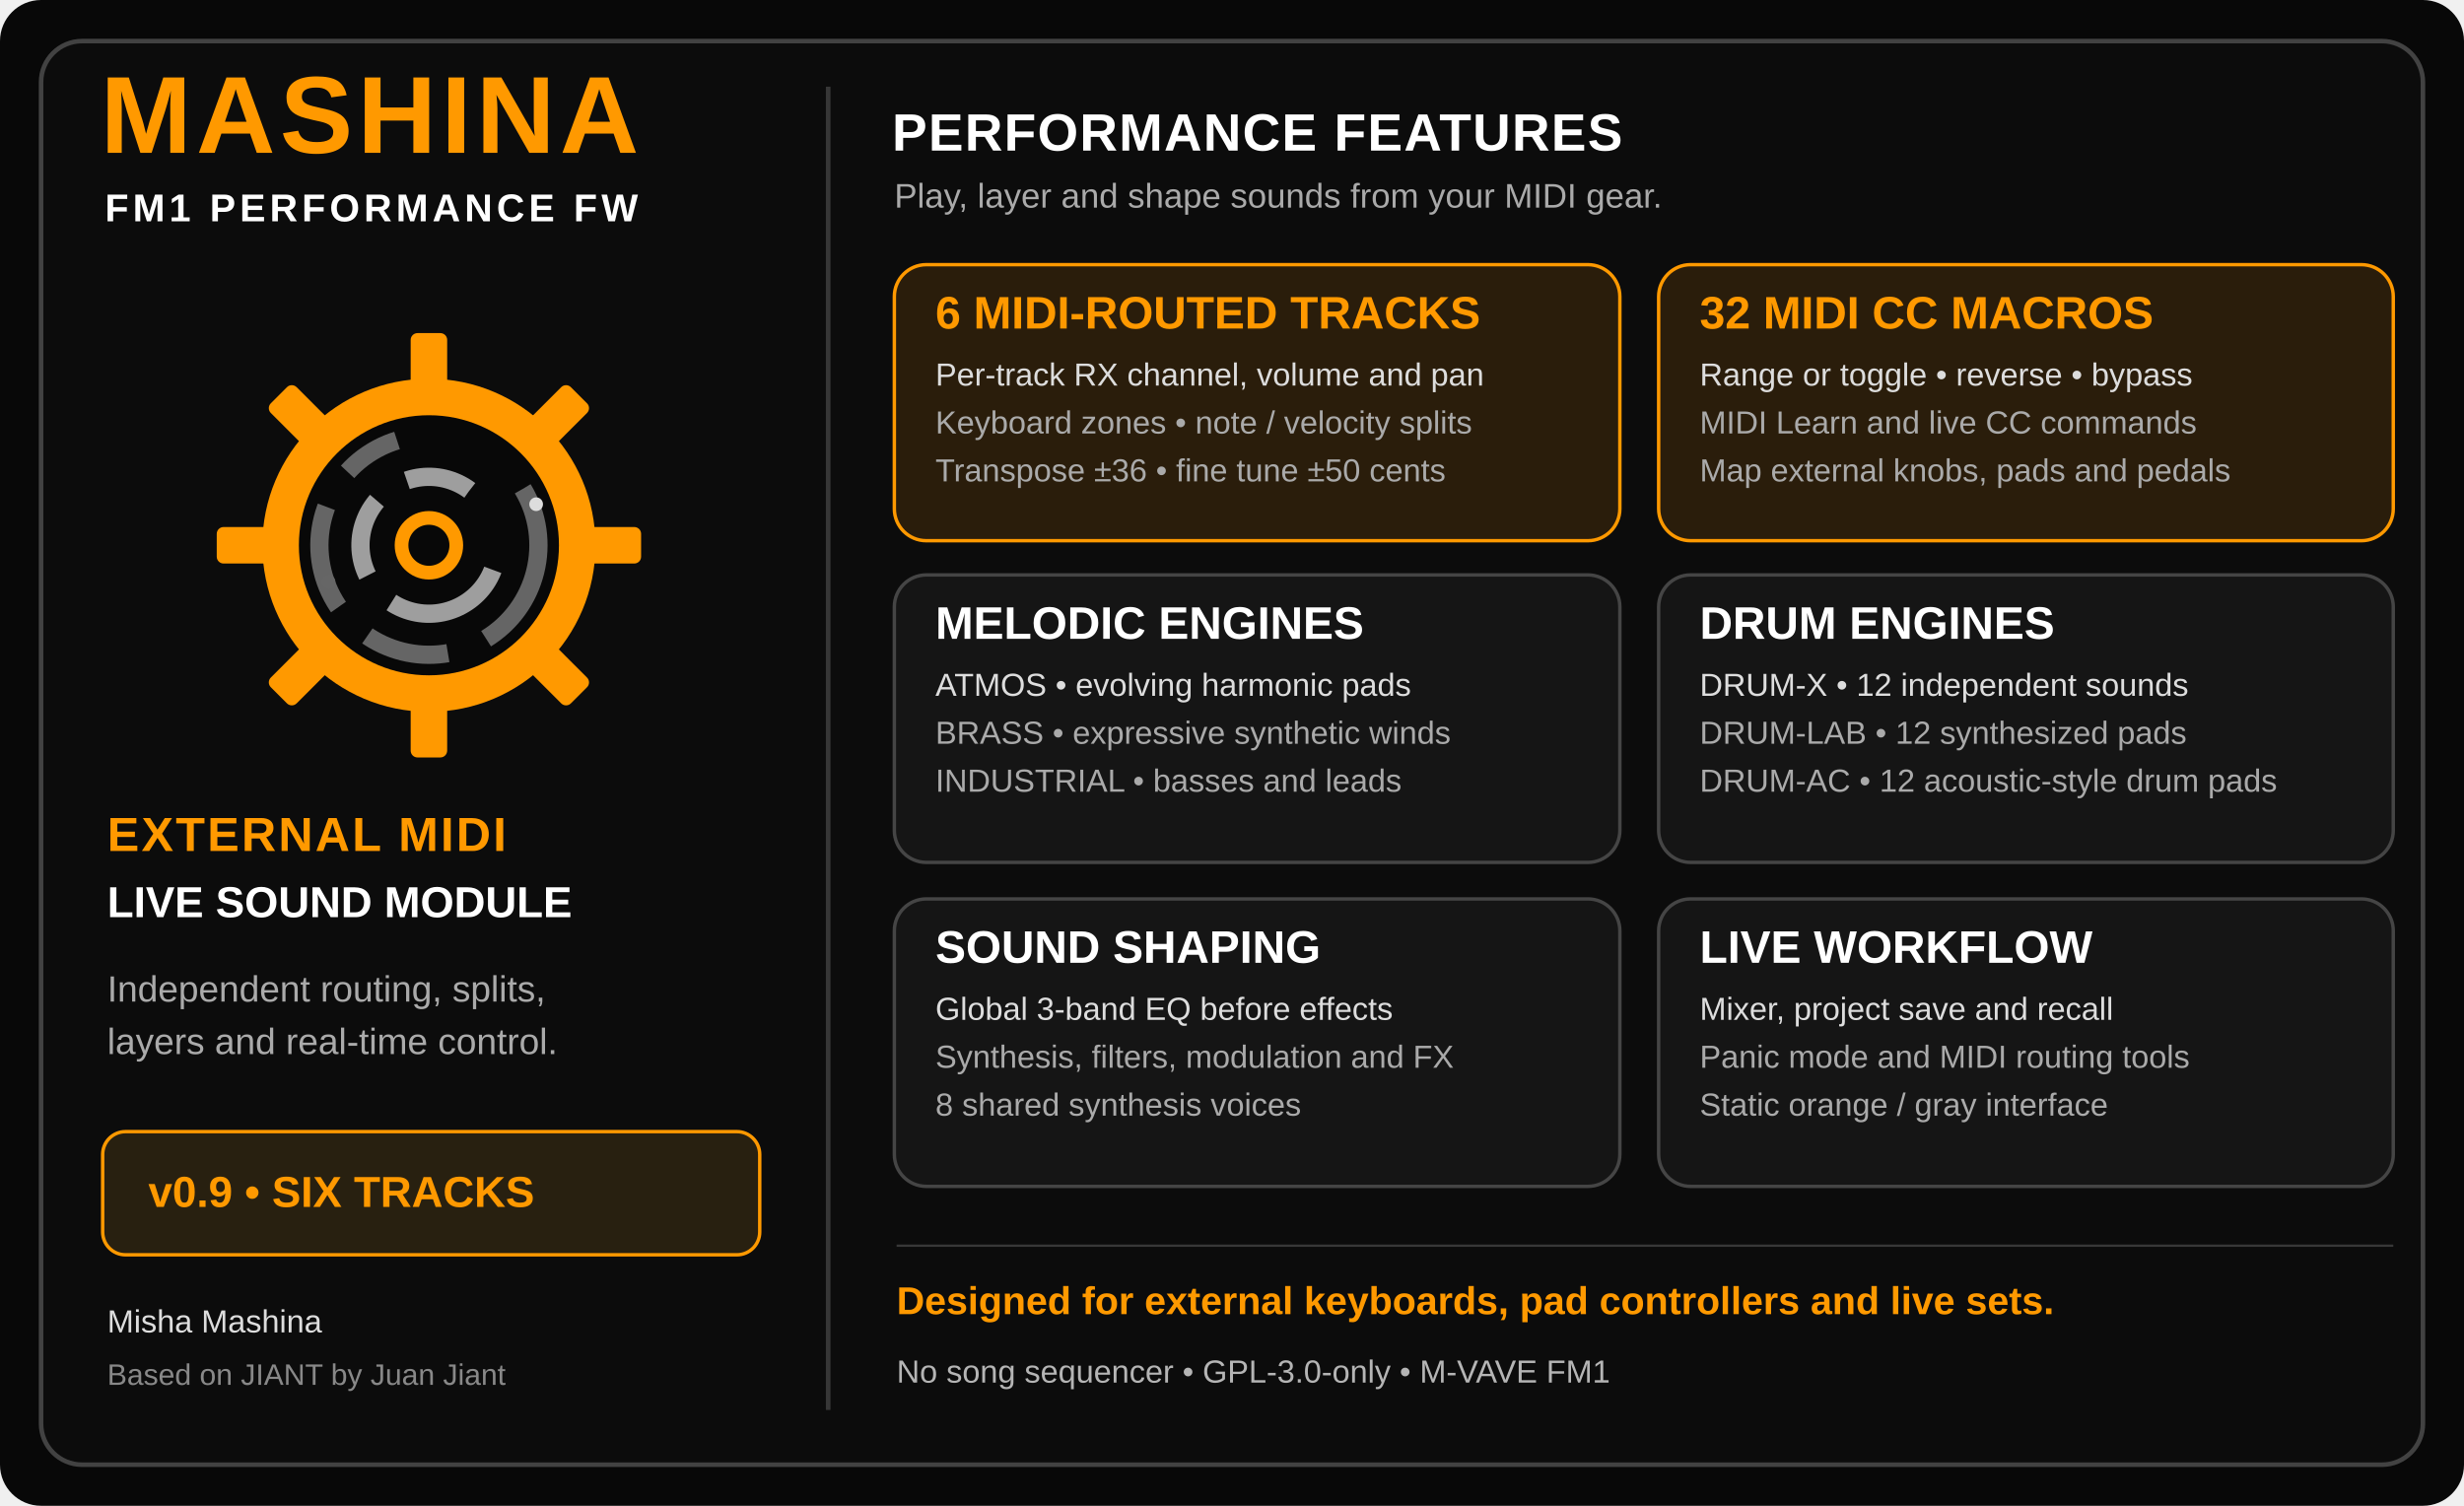
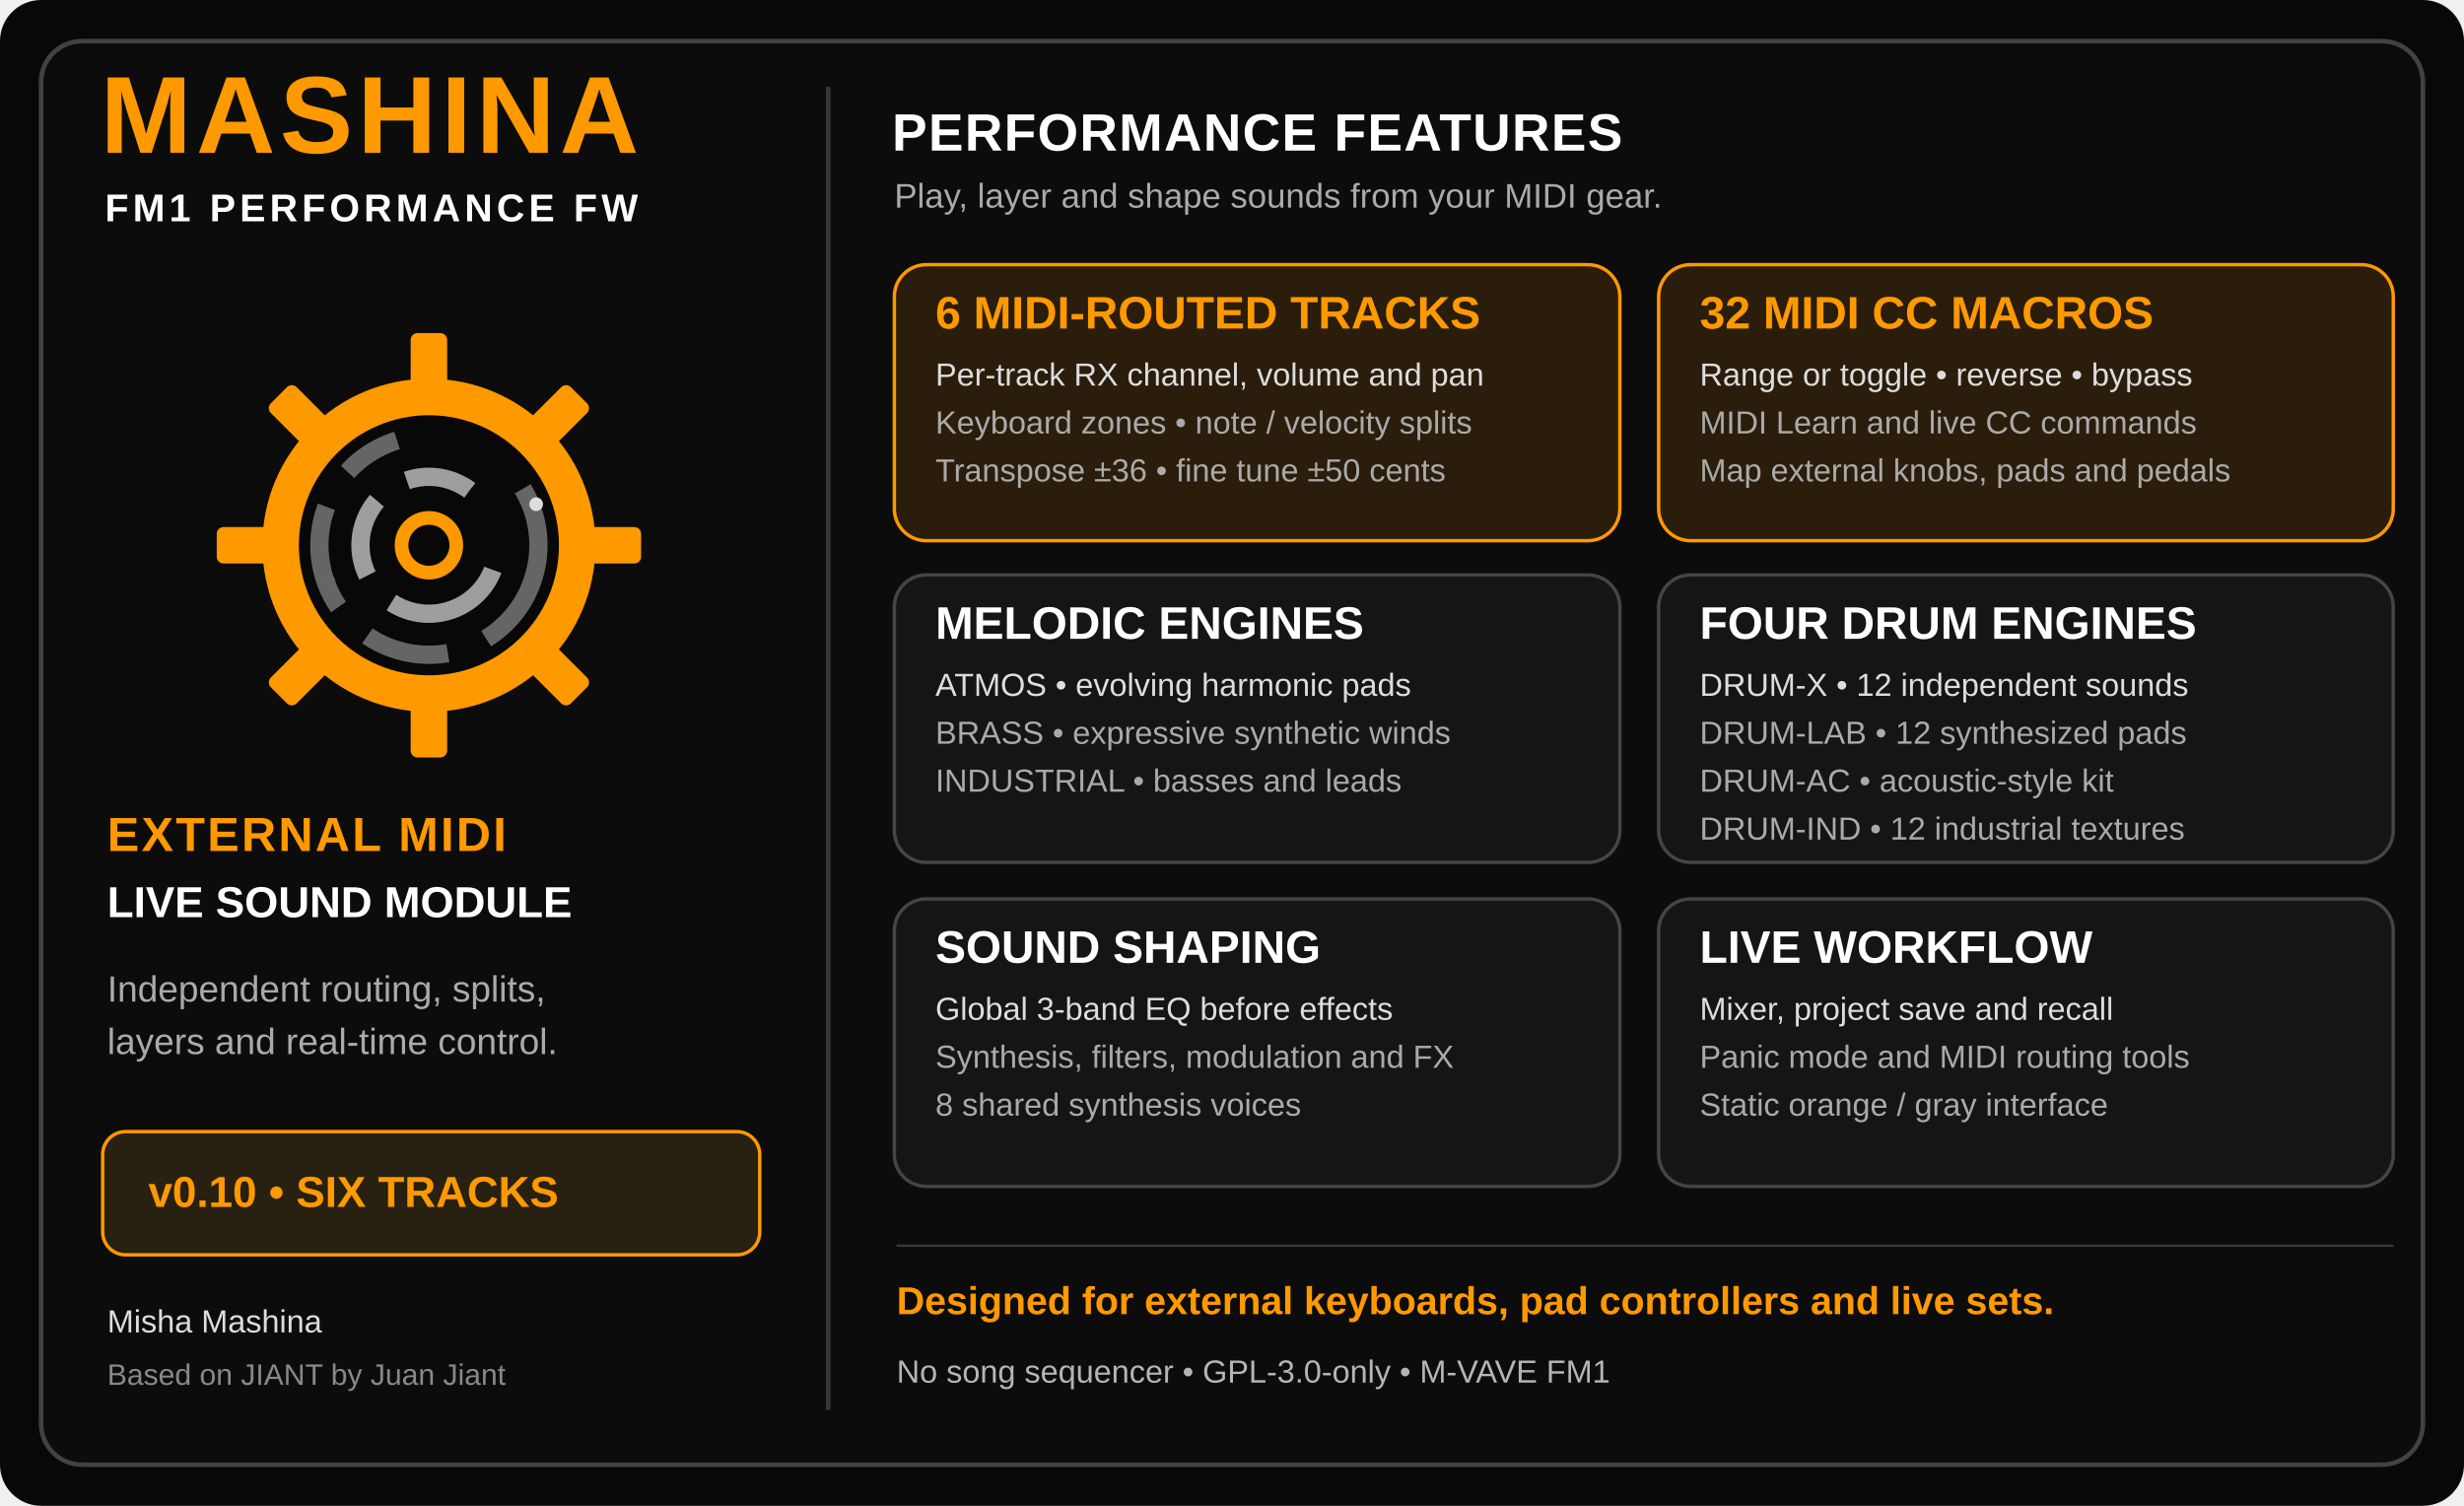
<svg xmlns="http://www.w3.org/2000/svg" width="1080" height="660" viewBox="0 0 1080 660" role="img" aria-labelledby="title description">
  <rect width="1080" height="660" rx="18" fill="#080808" />
  <rect x="18" y="18" width="1044" height="624" rx="18" fill="#0c0c0c" stroke="#424242" stroke-width="2" />
  <path d="M 363 38 V 618" stroke="#373737" stroke-width="2" />
  <text x="44" y="67" fill="#ff9900" font-family="Arial,Helvetica,sans-serif" font-size="48" font-weight="800" letter-spacing="2">MASHINA</text>
  <text x="46" y="97" fill="#fff" font-family="Arial,Helvetica,sans-serif" font-size="17" font-weight="600" letter-spacing="1.8">FM1 PERFORMANCE FW</text>
  <g transform="translate(188 239)">
    <rect x="-8" y="-93" width="16" height="30" rx="3" fill="#ff9900" transform="rotate(0)" />
    <rect x="-8" y="-93" width="16" height="30" rx="3" fill="#ff9900" transform="rotate(45)" />
    <rect x="-8" y="-93" width="16" height="30" rx="3" fill="#ff9900" transform="rotate(90)" />
    <rect x="-8" y="-93" width="16" height="30" rx="3" fill="#ff9900" transform="rotate(135)" />
    <rect x="-8" y="-93" width="16" height="30" rx="3" fill="#ff9900" transform="rotate(180)" />
    <rect x="-8" y="-93" width="16" height="30" rx="3" fill="#ff9900" transform="rotate(225)" />
    <rect x="-8" y="-93" width="16" height="30" rx="3" fill="#ff9900" transform="rotate(270)" />
    <rect x="-8" y="-93" width="16" height="30" rx="3" fill="#ff9900" transform="rotate(315)" />
    <circle r="73" fill="#ff9900" />
    <circle r="57" fill="#080808" />
    <circle r="48" fill="none" stroke="#656565" stroke-width="8" stroke-dasharray="75 18 37 18 46 18 26 64" transform="rotate(-31)" />
    <circle r="30" fill="none" stroke="#9e9e9e" stroke-width="8" stroke-dasharray="53 16 35 16 29 39" transform="rotate(22)" />
    <circle r="15" fill="#ff9900" />
    <circle r="9" fill="#080808" />
    <circle cx="47" cy="-18" r="3" fill="#ddd" />
    <circle cx="-44" cy="16" r="3" fill="#666" />
  </g>
  <text x="47" y="373" fill="#ff9900" font-family="Arial,Helvetica,sans-serif" font-size="21" font-weight="700" letter-spacing="1">EXTERNAL MIDI</text>
  <text x="47" y="402" fill="#fff" font-family="Arial,Helvetica,sans-serif" font-size="19" font-weight="600">LIVE SOUND MODULE</text>
  <text x="47" y="439" fill="#aaa" font-family="Arial,Helvetica,sans-serif" font-size="16" font-weight="500">Independent routing, splits,</text>
  <text x="47" y="462" fill="#aaa" font-family="Arial,Helvetica,sans-serif" font-size="16" font-weight="500">layers and real-time control.</text>
  <rect x="45" y="496" width="288" height="54" rx="10" fill="#282010" stroke="#ff9900" stroke-width="1.5" />
-   <text x="65" y="529" fill="#ff9900" font-family="Arial,Helvetica,sans-serif" font-size="19" font-weight="700">v0.9  •  SIX TRACKS</text>
+   <text x="65" y="529" fill="#ff9900" font-family="Arial,Helvetica,sans-serif" font-size="19" font-weight="700">v0.10  •  SIX TRACKS</text>
  <text x="47" y="584" fill="#ddd" font-family="Arial,Helvetica,sans-serif" font-size="14" font-weight="500">Misha Mashina</text>
  <text x="47" y="607" fill="#888" font-family="Arial,Helvetica,sans-serif" font-size="13" font-weight="500">Based on JIANT by Juan Jiant</text>
  <text x="391" y="66" fill="#fff" font-family="Arial,Helvetica,sans-serif" font-size="23" font-weight="750" letter-spacing=".6">PERFORMANCE FEATURES</text>
  <text x="392" y="91" fill="#aaa" font-family="Arial,Helvetica,sans-serif" font-size="15" font-weight="500">Play, layer and shape sounds from your MIDI gear.</text>
  <rect x="392" y="116" width="318" height="121" rx="14" fill="#2a1d0b" stroke="#ff9900" stroke-width="1.5" />
  <text x="410" y="144" fill="#ff9900" font-family="Arial,Helvetica,sans-serif" font-size="20" font-weight="700">6 MIDI-ROUTED TRACKS</text>
  <text x="410" y="169" fill="#ddd" font-family="Arial,Helvetica,sans-serif" font-size="14" font-weight="400">Per-track RX channel, volume and pan</text>
  <text x="410" y="190" fill="#aaa" font-family="Arial,Helvetica,sans-serif" font-size="14" font-weight="400">Keyboard zones • note / velocity splits</text>
  <text x="410" y="211" fill="#aaa" font-family="Arial,Helvetica,sans-serif" font-size="14" font-weight="400">Transpose ±36 • fine tune ±50 cents</text>
  <rect x="727" y="116" width="322" height="121" rx="14" fill="#2a1d0b" stroke="#ff9900" stroke-width="1.5" />
  <text x="745" y="144" fill="#ff9900" font-family="Arial,Helvetica,sans-serif" font-size="20" font-weight="700">32 MIDI CC MACROS</text>
  <text x="745" y="169" fill="#ddd" font-family="Arial,Helvetica,sans-serif" font-size="14" font-weight="400">Range or toggle • reverse • bypass</text>
  <text x="745" y="190" fill="#aaa" font-family="Arial,Helvetica,sans-serif" font-size="14" font-weight="400">MIDI Learn and live CC commands</text>
  <text x="745" y="211" fill="#aaa" font-family="Arial,Helvetica,sans-serif" font-size="14" font-weight="400">Map external knobs, pads and pedals</text>
  <rect x="392" y="252" width="318" height="126" rx="14" fill="#151515" stroke="#454545" stroke-width="1.5" />
  <text x="410" y="280" fill="#fff" font-family="Arial,Helvetica,sans-serif" font-size="20" font-weight="700">MELODIC ENGINES</text>
  <text x="410" y="305" fill="#ddd" font-family="Arial,Helvetica,sans-serif" font-size="14" font-weight="400">ATMOS • evolving harmonic pads</text>
  <text x="410" y="326" fill="#aaa" font-family="Arial,Helvetica,sans-serif" font-size="14" font-weight="400">BRASS • expressive synthetic winds</text>
  <text x="410" y="347" fill="#aaa" font-family="Arial,Helvetica,sans-serif" font-size="14" font-weight="400">INDUSTRIAL • basses and leads</text>
  <rect x="727" y="252" width="322" height="126" rx="14" fill="#151515" stroke="#454545" stroke-width="1.5" />
-   <text x="745" y="280" fill="#fff" font-family="Arial,Helvetica,sans-serif" font-size="20" font-weight="700">DRUM ENGINES</text>
+   <text x="745" y="280" fill="#fff" font-family="Arial,Helvetica,sans-serif" font-size="20" font-weight="700">FOUR DRUM ENGINES</text>
  <text x="745" y="305" fill="#ddd" font-family="Arial,Helvetica,sans-serif" font-size="14" font-weight="400">DRUM-X • 12 independent sounds</text>
  <text x="745" y="326" fill="#aaa" font-family="Arial,Helvetica,sans-serif" font-size="14" font-weight="400">DRUM-LAB • 12 synthesized pads</text>
-   <text x="745" y="347" fill="#aaa" font-family="Arial,Helvetica,sans-serif" font-size="14" font-weight="400">DRUM-AC • 12 acoustic-style drum pads</text>
+   <text x="745" y="347" fill="#aaa" font-family="Arial,Helvetica,sans-serif" font-size="14" font-weight="400">DRUM-AC • acoustic-style kit</text>
+   <text x="745" y="368" fill="#aaa" font-family="Arial,Helvetica,sans-serif" font-size="14" font-weight="400">DRUM-IND • 12 industrial textures</text>
  <rect x="392" y="394" width="318" height="126" rx="14" fill="#151515" stroke="#454545" stroke-width="1.5" />
  <text x="410" y="422" fill="#fff" font-family="Arial,Helvetica,sans-serif" font-size="20" font-weight="700">SOUND SHAPING</text>
  <text x="410" y="447" fill="#ddd" font-family="Arial,Helvetica,sans-serif" font-size="14" font-weight="400">Global 3-band EQ before effects</text>
  <text x="410" y="468" fill="#aaa" font-family="Arial,Helvetica,sans-serif" font-size="14" font-weight="400">Synthesis, filters, modulation and FX</text>
  <text x="410" y="489" fill="#aaa" font-family="Arial,Helvetica,sans-serif" font-size="14" font-weight="400">8 shared synthesis voices</text>
  <rect x="727" y="394" width="322" height="126" rx="14" fill="#151515" stroke="#454545" stroke-width="1.5" />
  <text x="745" y="422" fill="#fff" font-family="Arial,Helvetica,sans-serif" font-size="20" font-weight="700">LIVE WORKFLOW</text>
  <text x="745" y="447" fill="#ddd" font-family="Arial,Helvetica,sans-serif" font-size="14" font-weight="400">Mixer, project save and recall</text>
  <text x="745" y="468" fill="#aaa" font-family="Arial,Helvetica,sans-serif" font-size="14" font-weight="400">Panic mode and MIDI routing tools</text>
  <text x="745" y="489" fill="#aaa" font-family="Arial,Helvetica,sans-serif" font-size="14" font-weight="400">Static orange / gray interface</text>
  <path d="M 393 546 H 1049" stroke="#383838" />
  <text x="393" y="576" fill="#ff9900" font-family="Arial,Helvetica,sans-serif" font-size="17" font-weight="600">Designed for external keyboards, pad controllers and live sets.</text>
  <text x="393" y="606" fill="#b5b5b5" font-family="Arial,Helvetica,sans-serif" font-size="14" font-weight="500">No song sequencer  •  GPL-3.0-only  •  M-VAVE FM1</text>
</svg>
